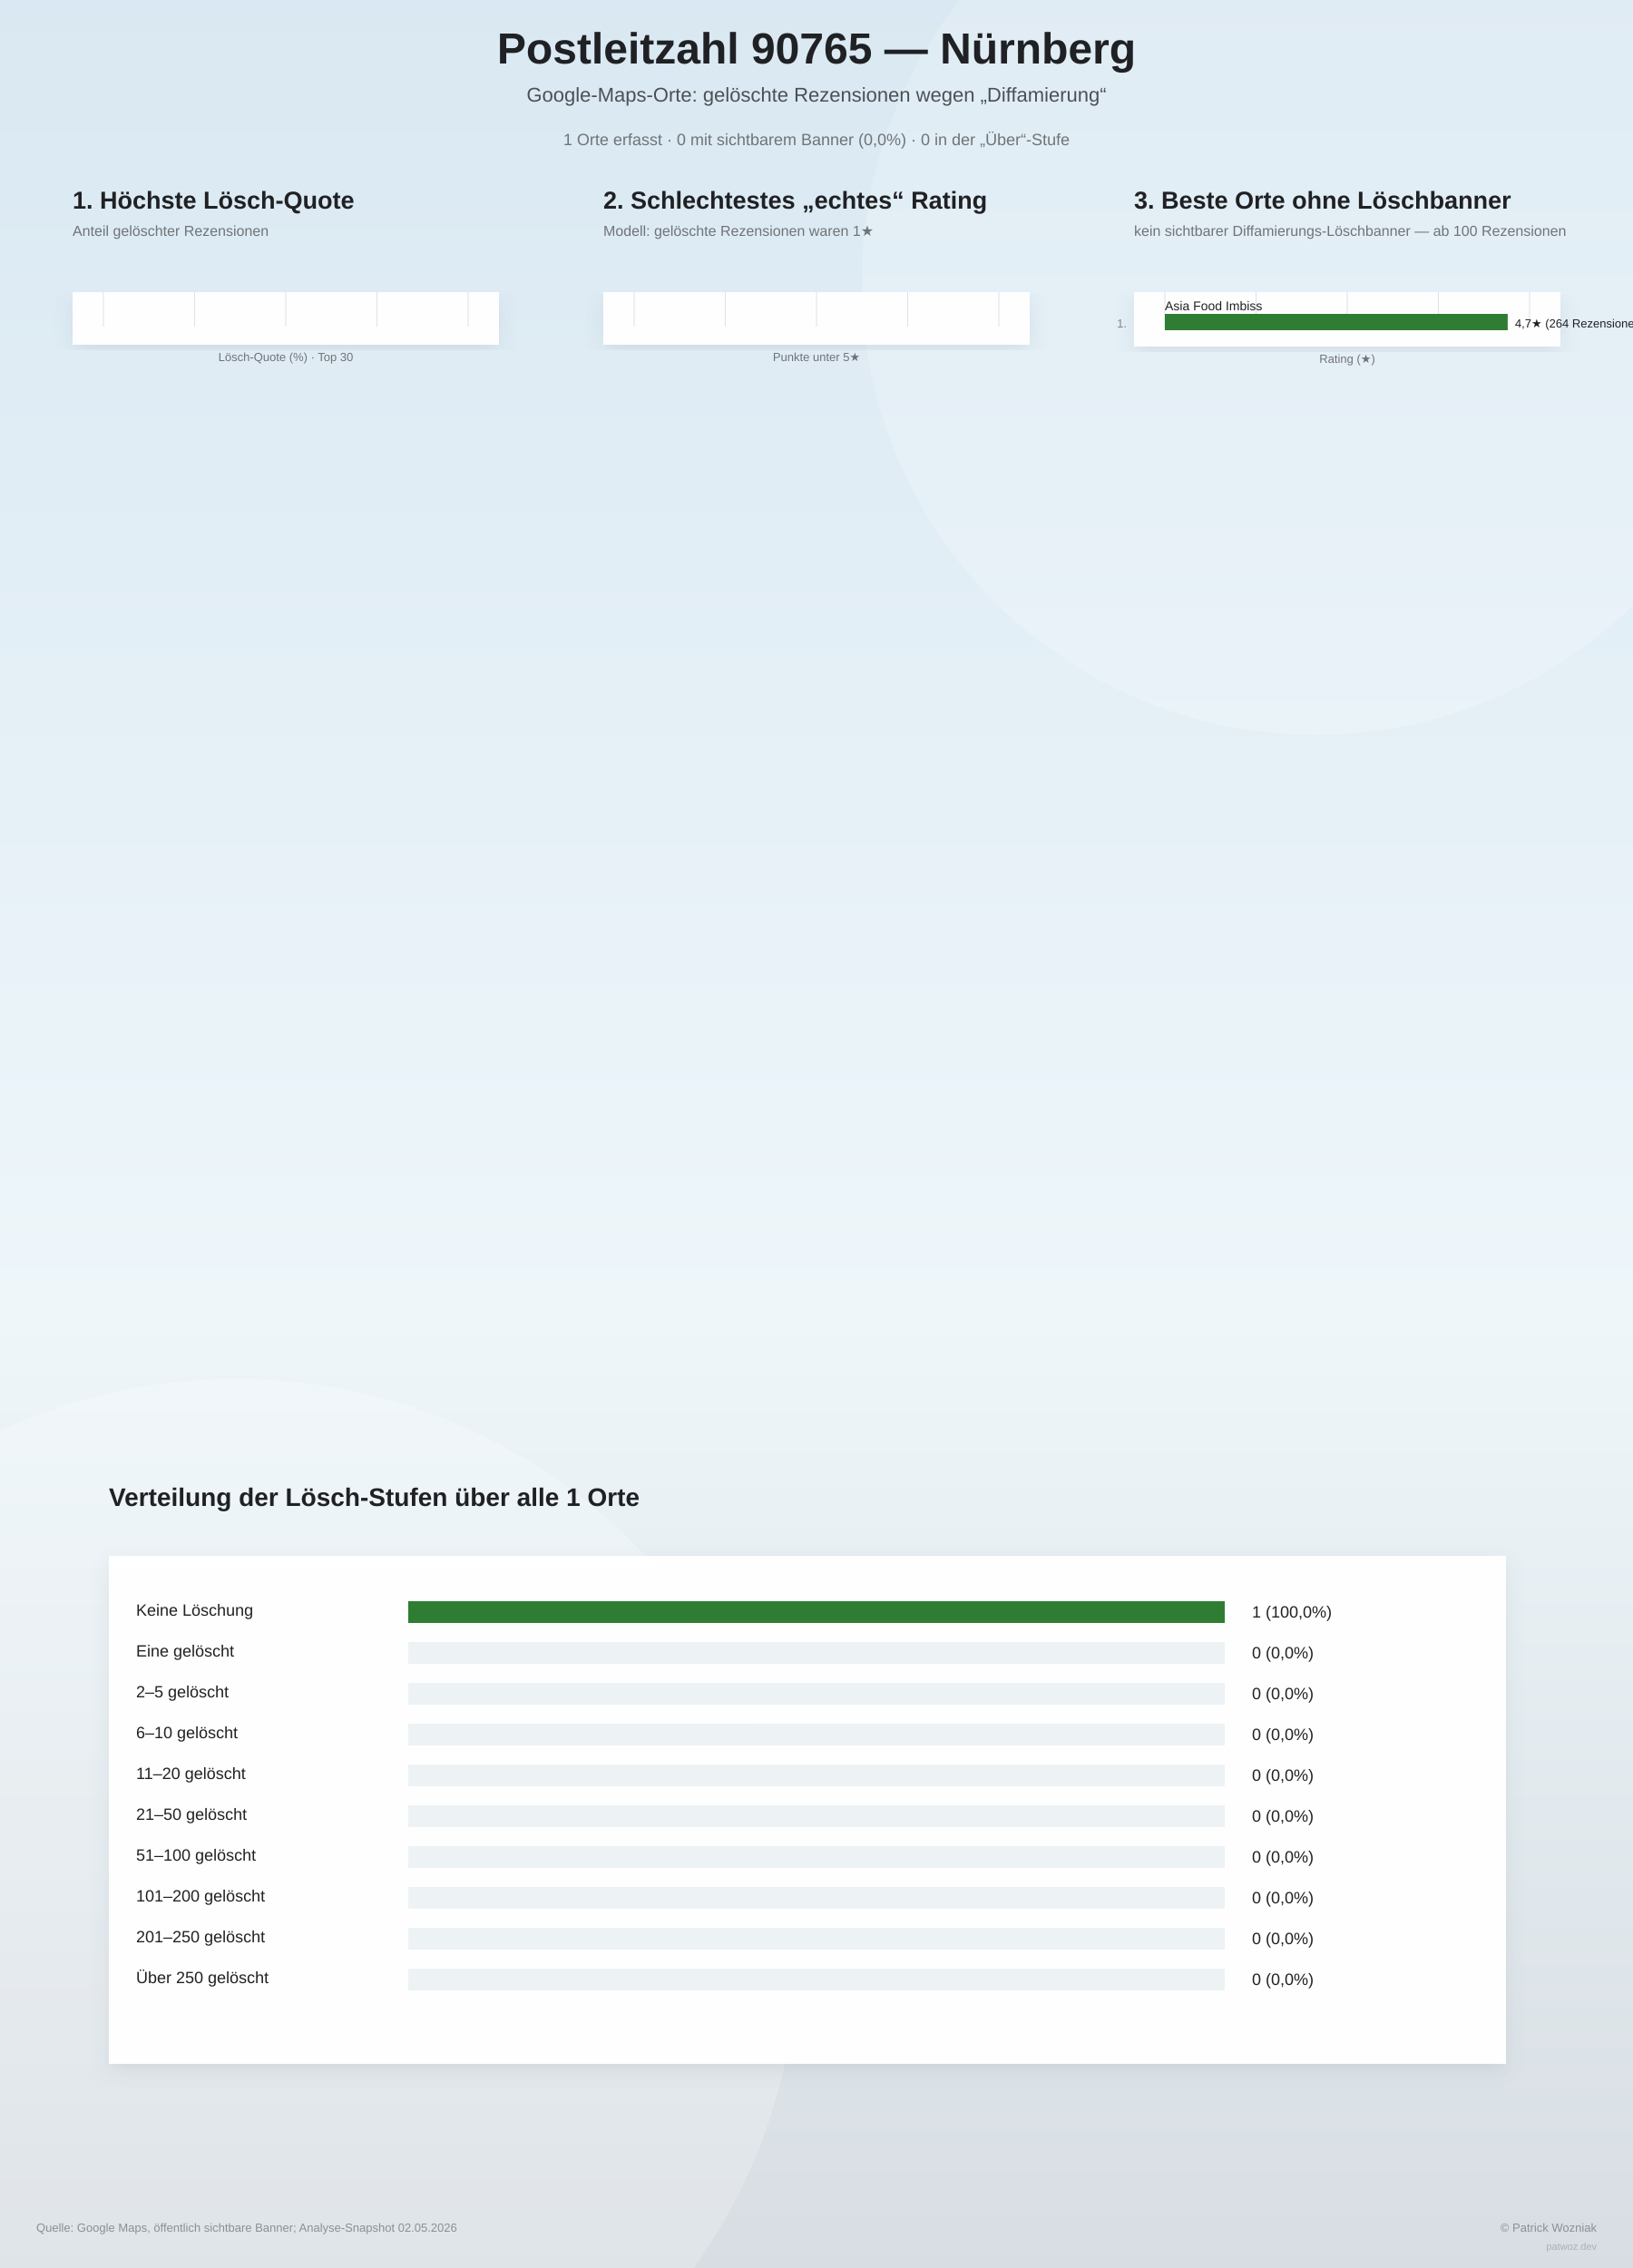
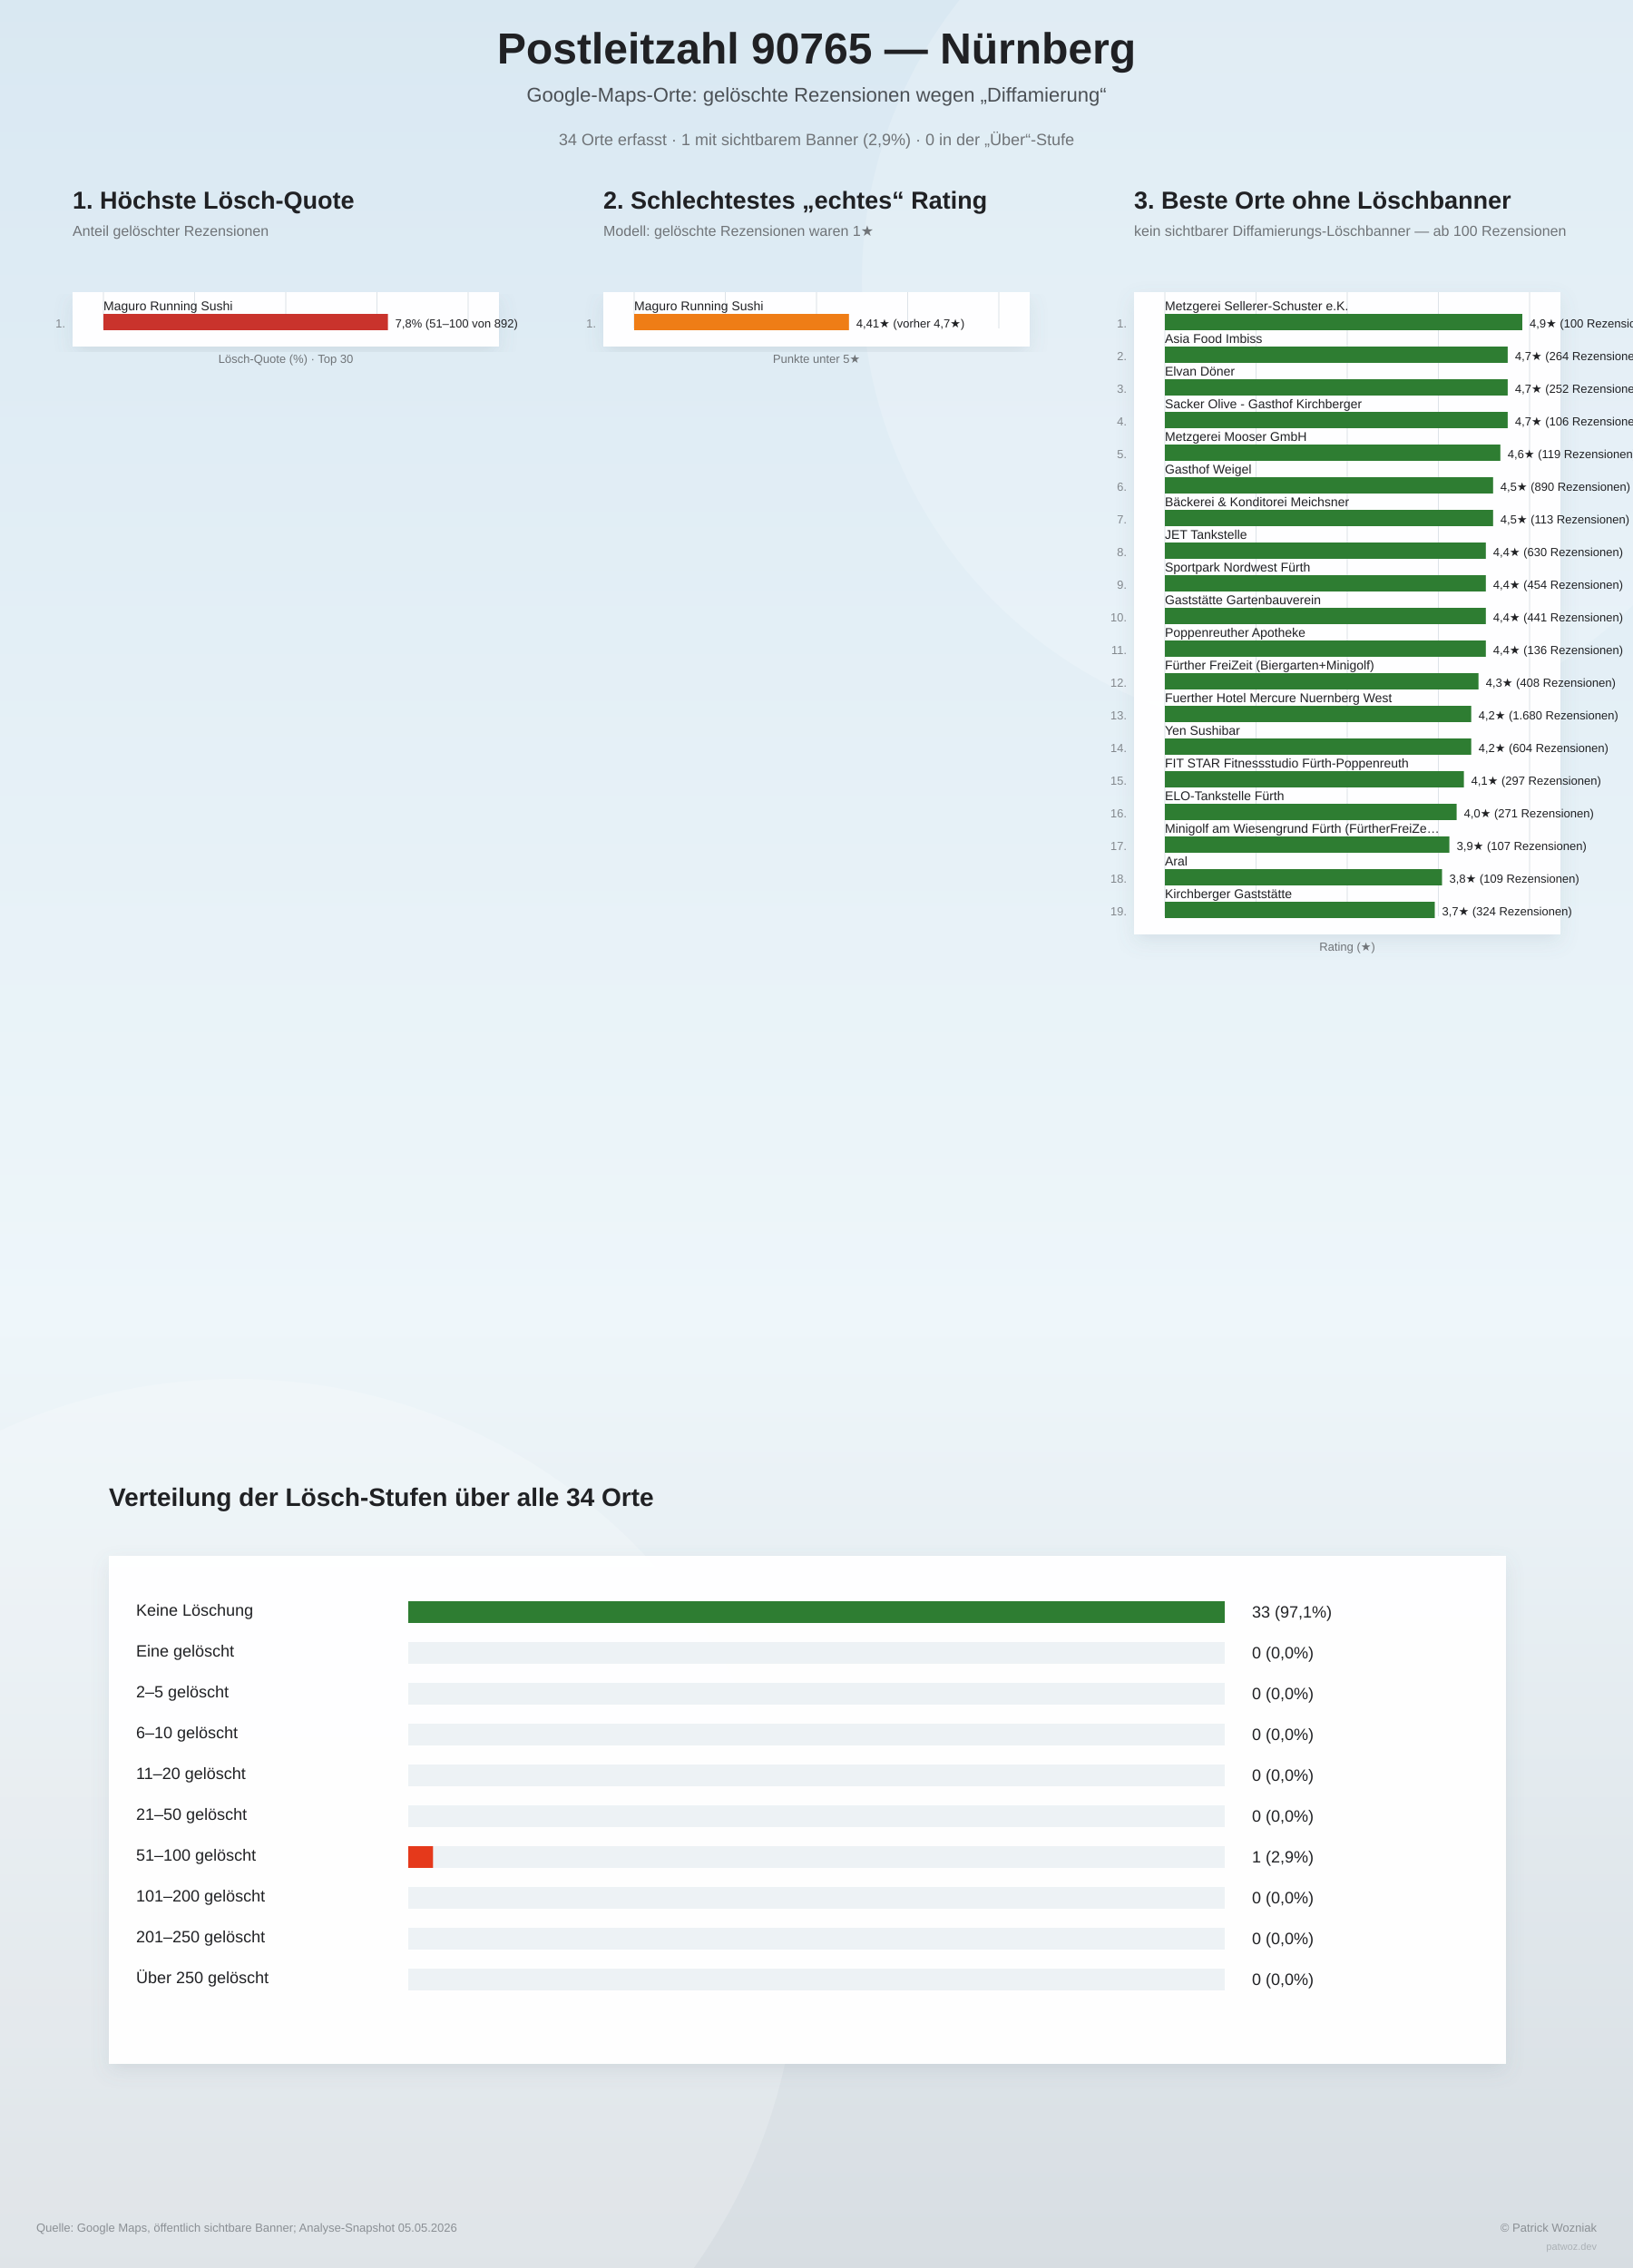
<svg xmlns="http://www.w3.org/2000/svg" width="1800" height="2500" viewBox="0 0 1800 2500">
  <defs>
    <linearGradient id="bg" x1="0" y1="0" x2="0" y2="1">
      <stop offset="0%" stop-color="#d9e8f2" />
      <stop offset="58%" stop-color="#eef6fa" />
      <stop offset="100%" stop-color="#d7dde2" />
    </linearGradient>
    <filter id="softShadow" x="-10%" y="-10%" width="120%" height="120%">
      <feDropShadow dx="0" dy="8" stdDeviation="10" flood-color="#6d7f8a" flood-opacity="0.16" />
    </filter>
  </defs>
  <rect width="100%" height="100%" fill="url(#bg)" />
  <circle cx="1450" cy="310" r="500" fill="#ffffff" opacity="0.18" />
  <circle cx="260" cy="2140" r="620" fill="#ffffff" opacity="0.20" />
  <text x="900" y="70" text-anchor="middle" font-family="Arial, sans-serif" font-size="48" font-weight="800" fill="#202124">Postleitzahl 90765 — Nürnberg</text>
  <text x="900" y="112" text-anchor="middle" font-family="Arial, sans-serif" font-size="22" fill="#4b5055">Google-Maps-Orte: gelöschte Rezensionen wegen „Diffamierung“</text>
-   <text x="900" y="160" text-anchor="middle" font-family="Arial, sans-serif" font-size="18" fill="#6f7377">1 Orte erfasst · 0 mit sichtbarem Banner (0,0%) · 0 in der „Über“-Stufe</text>
+   <text x="900" y="160" text-anchor="middle" font-family="Arial, sans-serif" font-size="18" fill="#6f7377">34 Orte erfasst · 1 mit sichtbarem Banner (2,9%) · 0 in der „Über“-Stufe</text>
  <g>
    <text x="80" y="230" font-family="Arial, sans-serif" font-size="27" font-weight="800" fill="#202124">1. Höchste Lösch-Quote</text>
    <text x="80" y="260" font-family="Arial, sans-serif" font-size="16" fill="#6f7377">Anteil gelöschter Rezensionen</text>
-     <rect x="80" y="322" width="470" height="58" fill="#ffffff" opacity="0.96" filter="url(#softShadow)" />
-     <line x1="114.0" y1="322" x2="114.0" y2="360.0" stroke="#dde3e8" stroke-width="1" />
-     <line x1="214.5" y1="322" x2="214.5" y2="360.0" stroke="#dde3e8" stroke-width="1" />
-     <line x1="315.0" y1="322" x2="315.0" y2="360.0" stroke="#dde3e8" stroke-width="1" />
-     <line x1="415.5" y1="322" x2="415.5" y2="360.0" stroke="#dde3e8" stroke-width="1" />
-     <line x1="516.0" y1="322" x2="516.0" y2="360.0" stroke="#dde3e8" stroke-width="1" />
-     <text x="315" y="398.0" text-anchor="middle" font-family="Arial, sans-serif" font-size="13" fill="#6f7377">Lösch-Quote (%) · Top 30</text>
+     <rect x="80" y="322" width="470" height="60" fill="#ffffff" opacity="0.96" filter="url(#softShadow)" />
+     <line x1="114.0" y1="322" x2="114.0" y2="362.0" stroke="#dde3e8" stroke-width="1" />
+     <line x1="214.5" y1="322" x2="214.5" y2="362.0" stroke="#dde3e8" stroke-width="1" />
+     <line x1="315.0" y1="322" x2="315.0" y2="362.0" stroke="#dde3e8" stroke-width="1" />
+     <line x1="415.5" y1="322" x2="415.5" y2="362.0" stroke="#dde3e8" stroke-width="1" />
+     <line x1="516.0" y1="322" x2="516.0" y2="362.0" stroke="#dde3e8" stroke-width="1" />
+     <text x="72" y="361.0" text-anchor="end" font-family="Arial, sans-serif" font-size="13" fill="#83888d">1.</text>
+     <text x="114" y="342.0" font-family="Arial, sans-serif" font-size="14" fill="#202124">Maguro Running Sushi</text>
+     <rect x="114" y="346.0" width="313.6" height="18" fill="#c9332c" />
+     <text x="435.6" y="361.0" font-family="Arial, sans-serif" font-size="13" fill="#202124">7,8%  (51–100 von 892)</text>
+     <text x="315" y="400.0" text-anchor="middle" font-family="Arial, sans-serif" font-size="13" fill="#6f7377">Lösch-Quote (%) · Top 30</text>
  </g>
  <g>
    <text x="665" y="230" font-family="Arial, sans-serif" font-size="27" font-weight="800" fill="#202124">2. Schlechtestes „echtes“ Rating</text>
    <text x="665" y="260" font-family="Arial, sans-serif" font-size="16" fill="#6f7377">Modell: gelöschte Rezensionen waren 1★</text>
-     <rect x="665" y="322" width="470" height="58" fill="#ffffff" opacity="0.96" filter="url(#softShadow)" />
-     <line x1="699.0" y1="322" x2="699.0" y2="360.0" stroke="#dde3e8" stroke-width="1" />
-     <line x1="799.5" y1="322" x2="799.5" y2="360.0" stroke="#dde3e8" stroke-width="1" />
-     <line x1="900.0" y1="322" x2="900.0" y2="360.0" stroke="#dde3e8" stroke-width="1" />
-     <line x1="1000.5" y1="322" x2="1000.5" y2="360.0" stroke="#dde3e8" stroke-width="1" />
-     <line x1="1101.0" y1="322" x2="1101.0" y2="360.0" stroke="#dde3e8" stroke-width="1" />
-     <text x="900" y="398.0" text-anchor="middle" font-family="Arial, sans-serif" font-size="13" fill="#6f7377">Punkte unter 5★</text>
+     <rect x="665" y="322" width="470" height="60" fill="#ffffff" opacity="0.96" filter="url(#softShadow)" />
+     <line x1="699.0" y1="322" x2="699.0" y2="362.0" stroke="#dde3e8" stroke-width="1" />
+     <line x1="799.5" y1="322" x2="799.5" y2="362.0" stroke="#dde3e8" stroke-width="1" />
+     <line x1="900.0" y1="322" x2="900.0" y2="362.0" stroke="#dde3e8" stroke-width="1" />
+     <line x1="1000.5" y1="322" x2="1000.5" y2="362.0" stroke="#dde3e8" stroke-width="1" />
+     <line x1="1101.0" y1="322" x2="1101.0" y2="362.0" stroke="#dde3e8" stroke-width="1" />
+     <text x="657" y="361.0" text-anchor="end" font-family="Arial, sans-serif" font-size="13" fill="#83888d">1.</text>
+     <text x="699" y="342.0" font-family="Arial, sans-serif" font-size="14" fill="#202124">Maguro Running Sushi</text>
+     <rect x="699" y="346.0" width="236.8" height="18" fill="#ef7d16" />
+     <text x="943.8" y="361.0" font-family="Arial, sans-serif" font-size="13" fill="#202124">4,41★  (vorher 4,7★)</text>
+     <text x="900" y="400.0" text-anchor="middle" font-family="Arial, sans-serif" font-size="13" fill="#6f7377">Punkte unter 5★</text>
  </g>
  <g>
    <text x="1250" y="230" font-family="Arial, sans-serif" font-size="27" font-weight="800" fill="#202124">3. Beste Orte ohne Löschbanner</text>
    <text x="1250" y="260" font-family="Arial, sans-serif" font-size="16" fill="#6f7377">kein sichtbarer Diffamierungs-Löschbanner — ab 100 Rezensionen</text>
-     <rect x="1250" y="322" width="470" height="60" fill="#ffffff" opacity="0.96" filter="url(#softShadow)" />
-     <line x1="1284.0" y1="322" x2="1284.0" y2="362.0" stroke="#dde3e8" stroke-width="1" />
-     <line x1="1384.5" y1="322" x2="1384.5" y2="362.0" stroke="#dde3e8" stroke-width="1" />
-     <line x1="1485.0" y1="322" x2="1485.0" y2="362.0" stroke="#dde3e8" stroke-width="1" />
-     <line x1="1585.5" y1="322" x2="1585.5" y2="362.0" stroke="#dde3e8" stroke-width="1" />
-     <line x1="1686.0" y1="322" x2="1686.0" y2="362.0" stroke="#dde3e8" stroke-width="1" />
+     <rect x="1250" y="322" width="470" height="708" fill="#ffffff" opacity="0.96" filter="url(#softShadow)" />
+     <line x1="1284.0" y1="322" x2="1284.0" y2="1010.0" stroke="#dde3e8" stroke-width="1" />
+     <line x1="1384.5" y1="322" x2="1384.5" y2="1010.0" stroke="#dde3e8" stroke-width="1" />
+     <line x1="1485.0" y1="322" x2="1485.0" y2="1010.0" stroke="#dde3e8" stroke-width="1" />
+     <line x1="1585.5" y1="322" x2="1585.5" y2="1010.0" stroke="#dde3e8" stroke-width="1" />
+     <line x1="1686.0" y1="322" x2="1686.0" y2="1010.0" stroke="#dde3e8" stroke-width="1" />
    <text x="1242" y="361.0" text-anchor="end" font-family="Arial, sans-serif" font-size="13" fill="#83888d">1.</text>
-     <text x="1284" y="342.0" font-family="Arial, sans-serif" font-size="14" fill="#202124">Asia Food Imbiss</text>
-     <rect x="1284" y="346.0" width="377.9" height="18" fill="#2e7d32" />
-     <text x="1669.9" y="361.0" font-family="Arial, sans-serif" font-size="13" fill="#202124">4,7★  (264 Rezensionen)</text>
-     <text x="1485" y="400.0" text-anchor="middle" font-family="Arial, sans-serif" font-size="13" fill="#6f7377">Rating (★)</text>
+     <text x="1284" y="342.0" font-family="Arial, sans-serif" font-size="14" fill="#202124">Metzgerei Sellerer-Schuster e.K.</text>
+     <rect x="1284" y="346.0" width="394.0" height="18" fill="#2e7d32" />
+     <text x="1686.0" y="361.0" font-family="Arial, sans-serif" font-size="13" fill="#202124">4,9★  (100 Rezensionen)</text>
+     <text x="1242" y="397.0" text-anchor="end" font-family="Arial, sans-serif" font-size="13" fill="#83888d">2.</text>
+     <text x="1284" y="378.0" font-family="Arial, sans-serif" font-size="14" fill="#202124">Asia Food Imbiss</text>
+     <rect x="1284" y="382.0" width="377.9" height="18" fill="#2e7d32" />
+     <text x="1669.9" y="397.0" font-family="Arial, sans-serif" font-size="13" fill="#202124">4,7★  (264 Rezensionen)</text>
+     <text x="1242" y="433.0" text-anchor="end" font-family="Arial, sans-serif" font-size="13" fill="#83888d">3.</text>
+     <text x="1284" y="414.0" font-family="Arial, sans-serif" font-size="14" fill="#202124">Elvan Döner</text>
+     <rect x="1284" y="418.0" width="377.9" height="18" fill="#2e7d32" />
+     <text x="1669.9" y="433.0" font-family="Arial, sans-serif" font-size="13" fill="#202124">4,7★  (252 Rezensionen)</text>
+     <text x="1242" y="469.0" text-anchor="end" font-family="Arial, sans-serif" font-size="13" fill="#83888d">4.</text>
+     <text x="1284" y="450.0" font-family="Arial, sans-serif" font-size="14" fill="#202124">Sacker Olive - Gasthof Kirchberger</text>
+     <rect x="1284" y="454.0" width="377.9" height="18" fill="#2e7d32" />
+     <text x="1669.9" y="469.0" font-family="Arial, sans-serif" font-size="13" fill="#202124">4,7★  (106 Rezensionen)</text>
+     <text x="1242" y="505.0" text-anchor="end" font-family="Arial, sans-serif" font-size="13" fill="#83888d">5.</text>
+     <text x="1284" y="486.0" font-family="Arial, sans-serif" font-size="14" fill="#202124">Metzgerei Mooser GmbH</text>
+     <rect x="1284" y="490.0" width="369.8" height="18" fill="#2e7d32" />
+     <text x="1661.8" y="505.0" font-family="Arial, sans-serif" font-size="13" fill="#202124">4,6★  (119 Rezensionen)</text>
+     <text x="1242" y="541.0" text-anchor="end" font-family="Arial, sans-serif" font-size="13" fill="#83888d">6.</text>
+     <text x="1284" y="522.0" font-family="Arial, sans-serif" font-size="14" fill="#202124">Gasthof Weigel</text>
+     <rect x="1284" y="526.0" width="361.8" height="18" fill="#2e7d32" />
+     <text x="1653.8" y="541.0" font-family="Arial, sans-serif" font-size="13" fill="#202124">4,5★  (890 Rezensionen)</text>
+     <text x="1242" y="577.0" text-anchor="end" font-family="Arial, sans-serif" font-size="13" fill="#83888d">7.</text>
+     <text x="1284" y="558.0" font-family="Arial, sans-serif" font-size="14" fill="#202124">Bäckerei &amp; Konditorei Meichsner</text>
+     <rect x="1284" y="562.0" width="361.8" height="18" fill="#2e7d32" />
+     <text x="1653.8" y="577.0" font-family="Arial, sans-serif" font-size="13" fill="#202124">4,5★  (113 Rezensionen)</text>
+     <text x="1242" y="613.0" text-anchor="end" font-family="Arial, sans-serif" font-size="13" fill="#83888d">8.</text>
+     <text x="1284" y="594.0" font-family="Arial, sans-serif" font-size="14" fill="#202124">JET Tankstelle</text>
+     <rect x="1284" y="598.0" width="353.8" height="18" fill="#2e7d32" />
+     <text x="1645.8" y="613.0" font-family="Arial, sans-serif" font-size="13" fill="#202124">4,4★  (630 Rezensionen)</text>
+     <text x="1242" y="649.0" text-anchor="end" font-family="Arial, sans-serif" font-size="13" fill="#83888d">9.</text>
+     <text x="1284" y="630.0" font-family="Arial, sans-serif" font-size="14" fill="#202124">Sportpark Nordwest Fürth</text>
+     <rect x="1284" y="634.0" width="353.8" height="18" fill="#2e7d32" />
+     <text x="1645.8" y="649.0" font-family="Arial, sans-serif" font-size="13" fill="#202124">4,4★  (454 Rezensionen)</text>
+     <text x="1242" y="685.0" text-anchor="end" font-family="Arial, sans-serif" font-size="13" fill="#83888d">10.</text>
+     <text x="1284" y="666.0" font-family="Arial, sans-serif" font-size="14" fill="#202124">Gaststätte Gartenbauverein</text>
+     <rect x="1284" y="670.0" width="353.8" height="18" fill="#2e7d32" />
+     <text x="1645.8" y="685.0" font-family="Arial, sans-serif" font-size="13" fill="#202124">4,4★  (441 Rezensionen)</text>
+     <text x="1242" y="721.0" text-anchor="end" font-family="Arial, sans-serif" font-size="13" fill="#83888d">11.</text>
+     <text x="1284" y="702.0" font-family="Arial, sans-serif" font-size="14" fill="#202124">Poppenreuther Apotheke</text>
+     <rect x="1284" y="706.0" width="353.8" height="18" fill="#2e7d32" />
+     <text x="1645.8" y="721.0" font-family="Arial, sans-serif" font-size="13" fill="#202124">4,4★  (136 Rezensionen)</text>
+     <text x="1242" y="757.0" text-anchor="end" font-family="Arial, sans-serif" font-size="13" fill="#83888d">12.</text>
+     <text x="1284" y="738.0" font-family="Arial, sans-serif" font-size="14" fill="#202124">Fürther FreiZeit (Biergarten+Minigolf)</text>
+     <rect x="1284" y="742.0" width="345.7" height="18" fill="#2e7d32" />
+     <text x="1637.7" y="757.0" font-family="Arial, sans-serif" font-size="13" fill="#202124">4,3★  (408 Rezensionen)</text>
+     <text x="1242" y="793.0" text-anchor="end" font-family="Arial, sans-serif" font-size="13" fill="#83888d">13.</text>
+     <text x="1284" y="774.0" font-family="Arial, sans-serif" font-size="14" fill="#202124">Fuerther Hotel Mercure Nuernberg West</text>
+     <rect x="1284" y="778.0" width="337.7" height="18" fill="#2e7d32" />
+     <text x="1629.7" y="793.0" font-family="Arial, sans-serif" font-size="13" fill="#202124">4,2★  (1.680 Rezensionen)</text>
+     <text x="1242" y="829.0" text-anchor="end" font-family="Arial, sans-serif" font-size="13" fill="#83888d">14.</text>
+     <text x="1284" y="810.0" font-family="Arial, sans-serif" font-size="14" fill="#202124">Yen Sushibar</text>
+     <rect x="1284" y="814.0" width="337.7" height="18" fill="#2e7d32" />
+     <text x="1629.7" y="829.0" font-family="Arial, sans-serif" font-size="13" fill="#202124">4,2★  (604 Rezensionen)</text>
+     <text x="1242" y="865.0" text-anchor="end" font-family="Arial, sans-serif" font-size="13" fill="#83888d">15.</text>
+     <text x="1284" y="846.0" font-family="Arial, sans-serif" font-size="14" fill="#202124">FIT STAR Fitnessstudio Fürth-Poppenreuth</text>
+     <rect x="1284" y="850.0" width="329.6" height="18" fill="#2e7d32" />
+     <text x="1621.6" y="865.0" font-family="Arial, sans-serif" font-size="13" fill="#202124">4,1★  (297 Rezensionen)</text>
+     <text x="1242" y="901.0" text-anchor="end" font-family="Arial, sans-serif" font-size="13" fill="#83888d">16.</text>
+     <text x="1284" y="882.0" font-family="Arial, sans-serif" font-size="14" fill="#202124">ELO-Tankstelle Fürth</text>
+     <rect x="1284" y="886.0" width="321.6" height="18" fill="#2e7d32" />
+     <text x="1613.6" y="901.0" font-family="Arial, sans-serif" font-size="13" fill="#202124">4,0★  (271 Rezensionen)</text>
+     <text x="1242" y="937.0" text-anchor="end" font-family="Arial, sans-serif" font-size="13" fill="#83888d">17.</text>
+     <text x="1284" y="918.0" font-family="Arial, sans-serif" font-size="14" fill="#202124">Minigolf am Wiesengrund Fürth (FürtherFreiZe…</text>
+     <rect x="1284" y="922.0" width="313.6" height="18" fill="#2e7d32" />
+     <text x="1605.6" y="937.0" font-family="Arial, sans-serif" font-size="13" fill="#202124">3,9★  (107 Rezensionen)</text>
+     <text x="1242" y="973.0" text-anchor="end" font-family="Arial, sans-serif" font-size="13" fill="#83888d">18.</text>
+     <text x="1284" y="954.0" font-family="Arial, sans-serif" font-size="14" fill="#202124">Aral</text>
+     <rect x="1284" y="958.0" width="305.5" height="18" fill="#2e7d32" />
+     <text x="1597.5" y="973.0" font-family="Arial, sans-serif" font-size="13" fill="#202124">3,8★  (109 Rezensionen)</text>
+     <text x="1242" y="1009.0" text-anchor="end" font-family="Arial, sans-serif" font-size="13" fill="#83888d">19.</text>
+     <text x="1284" y="990.0" font-family="Arial, sans-serif" font-size="14" fill="#202124">Kirchberger Gaststätte</text>
+     <rect x="1284" y="994.0" width="297.5" height="18" fill="#2e7d32" />
+     <text x="1589.5" y="1009.0" font-family="Arial, sans-serif" font-size="13" fill="#202124">3,7★  (324 Rezensionen)</text>
+     <text x="1485" y="1048.0" text-anchor="middle" font-family="Arial, sans-serif" font-size="13" fill="#6f7377">Rating (★)</text>
  </g>
  <g>
-     <text x="120" y="1660" font-family="Arial, sans-serif" font-size="28" font-weight="800" fill="#202124">Verteilung der Lösch-Stufen über alle 1 Orte</text>
+     <text x="120" y="1660" font-family="Arial, sans-serif" font-size="28" font-weight="800" fill="#202124">Verteilung der Lösch-Stufen über alle 34 Orte</text>
    <rect x="120" y="1715" width="1540" height="560" fill="#ffffff" opacity="0.96" filter="url(#softShadow)" />
    <text x="150" y="1781" font-family="Arial, sans-serif" font-size="18" fill="#202124">Keine Löschung</text>
    <rect x="450" y="1765" width="900" height="24" fill="#edf2f5" />
    <rect x="450" y="1765" width="900.0" height="24" fill="#2e7d32" />
-     <text x="1380" y="1783" font-family="Arial, sans-serif" font-size="18" fill="#202124">1 (100,0%)</text>
+     <text x="1380" y="1783" font-family="Arial, sans-serif" font-size="18" fill="#202124">33 (97,1%)</text>
    <text x="150" y="1826" font-family="Arial, sans-serif" font-size="18" fill="#202124">Eine gelöscht</text>
    <rect x="450" y="1810" width="900" height="24" fill="#edf2f5" />
    <rect x="450" y="1810" width="0.0" height="24" fill="#8bc34a" />
    <text x="1380" y="1828" font-family="Arial, sans-serif" font-size="18" fill="#202124">0 (0,0%)</text>
    <text x="150" y="1871" font-family="Arial, sans-serif" font-size="18" fill="#202124">2–5 gelöscht</text>
    <rect x="450" y="1855" width="900" height="24" fill="#edf2f5" />
    <rect x="450" y="1855" width="0.0" height="24" fill="#cddc39" />
    <text x="1380" y="1873" font-family="Arial, sans-serif" font-size="18" fill="#202124">0 (0,0%)</text>
    <text x="150" y="1916" font-family="Arial, sans-serif" font-size="18" fill="#202124">6–10 gelöscht</text>
    <rect x="450" y="1900" width="900" height="24" fill="#edf2f5" />
    <rect x="450" y="1900" width="0.0" height="24" fill="#ffca28" />
    <text x="1380" y="1918" font-family="Arial, sans-serif" font-size="18" fill="#202124">0 (0,0%)</text>
    <text x="150" y="1961" font-family="Arial, sans-serif" font-size="18" fill="#202124">11–20 gelöscht</text>
    <rect x="450" y="1945" width="900" height="24" fill="#edf2f5" />
    <rect x="450" y="1945" width="0.0" height="24" fill="#ff9f1c" />
    <text x="1380" y="1963" font-family="Arial, sans-serif" font-size="18" fill="#202124">0 (0,0%)</text>
    <text x="150" y="2006" font-family="Arial, sans-serif" font-size="18" fill="#202124">21–50 gelöscht</text>
    <rect x="450" y="1990" width="900" height="24" fill="#edf2f5" />
    <rect x="450" y="1990" width="0.0" height="24" fill="#ff6d00" />
    <text x="1380" y="2008" font-family="Arial, sans-serif" font-size="18" fill="#202124">0 (0,0%)</text>
    <text x="150" y="2051" font-family="Arial, sans-serif" font-size="18" fill="#202124">51–100 gelöscht</text>
    <rect x="450" y="2035" width="900" height="24" fill="#edf2f5" />
-     <rect x="450" y="2035" width="0.0" height="24" fill="#e5391b" />
-     <text x="1380" y="2053" font-family="Arial, sans-serif" font-size="18" fill="#202124">0 (0,0%)</text>
+     <rect x="450" y="2035" width="27.3" height="24" fill="#e5391b" />
+     <text x="1380" y="2053" font-family="Arial, sans-serif" font-size="18" fill="#202124">1 (2,9%)</text>
    <text x="150" y="2096" font-family="Arial, sans-serif" font-size="18" fill="#202124">101–200 gelöscht</text>
    <rect x="450" y="2080" width="900" height="24" fill="#edf2f5" />
    <rect x="450" y="2080" width="0.0" height="24" fill="#c62828" />
    <text x="1380" y="2098" font-family="Arial, sans-serif" font-size="18" fill="#202124">0 (0,0%)</text>
    <text x="150" y="2141" font-family="Arial, sans-serif" font-size="18" fill="#202124">201–250 gelöscht</text>
    <rect x="450" y="2125" width="900" height="24" fill="#edf2f5" />
    <rect x="450" y="2125" width="0.0" height="24" fill="#8e1919" />
    <text x="1380" y="2143" font-family="Arial, sans-serif" font-size="18" fill="#202124">0 (0,0%)</text>
    <text x="150" y="2186" font-family="Arial, sans-serif" font-size="18" fill="#202124">Über 250 gelöscht</text>
    <rect x="450" y="2170" width="900" height="24" fill="#edf2f5" />
    <rect x="450" y="2170" width="0.0" height="24" fill="#5b0f0f" />
    <text x="1380" y="2188" font-family="Arial, sans-serif" font-size="18" fill="#202124">0 (0,0%)</text>
  </g>
-   <text x="40" y="2460" font-family="Arial, sans-serif" font-size="13" fill="#8a8f94">Quelle: Google Maps, öffentlich sichtbare Banner; Analyse-Snapshot 02.05.2026</text>
+   <text x="40" y="2460" font-family="Arial, sans-serif" font-size="13" fill="#8a8f94">Quelle: Google Maps, öffentlich sichtbare Banner; Analyse-Snapshot 05.05.2026</text>
  <text x="1760" y="2460" text-anchor="end" font-family="Arial, sans-serif" font-size="13" fill="#8a8f94">© <a href="https://patwoz.dev" target="_blank" style="fill:#8a8f94;text-decoration:none">Patrick Wozniak</a>
  </text>
  <text x="1760" y="2480" text-anchor="end" font-family="Arial, sans-serif" font-size="11" fill="#aab0b5">patwoz.dev</text>
</svg>
